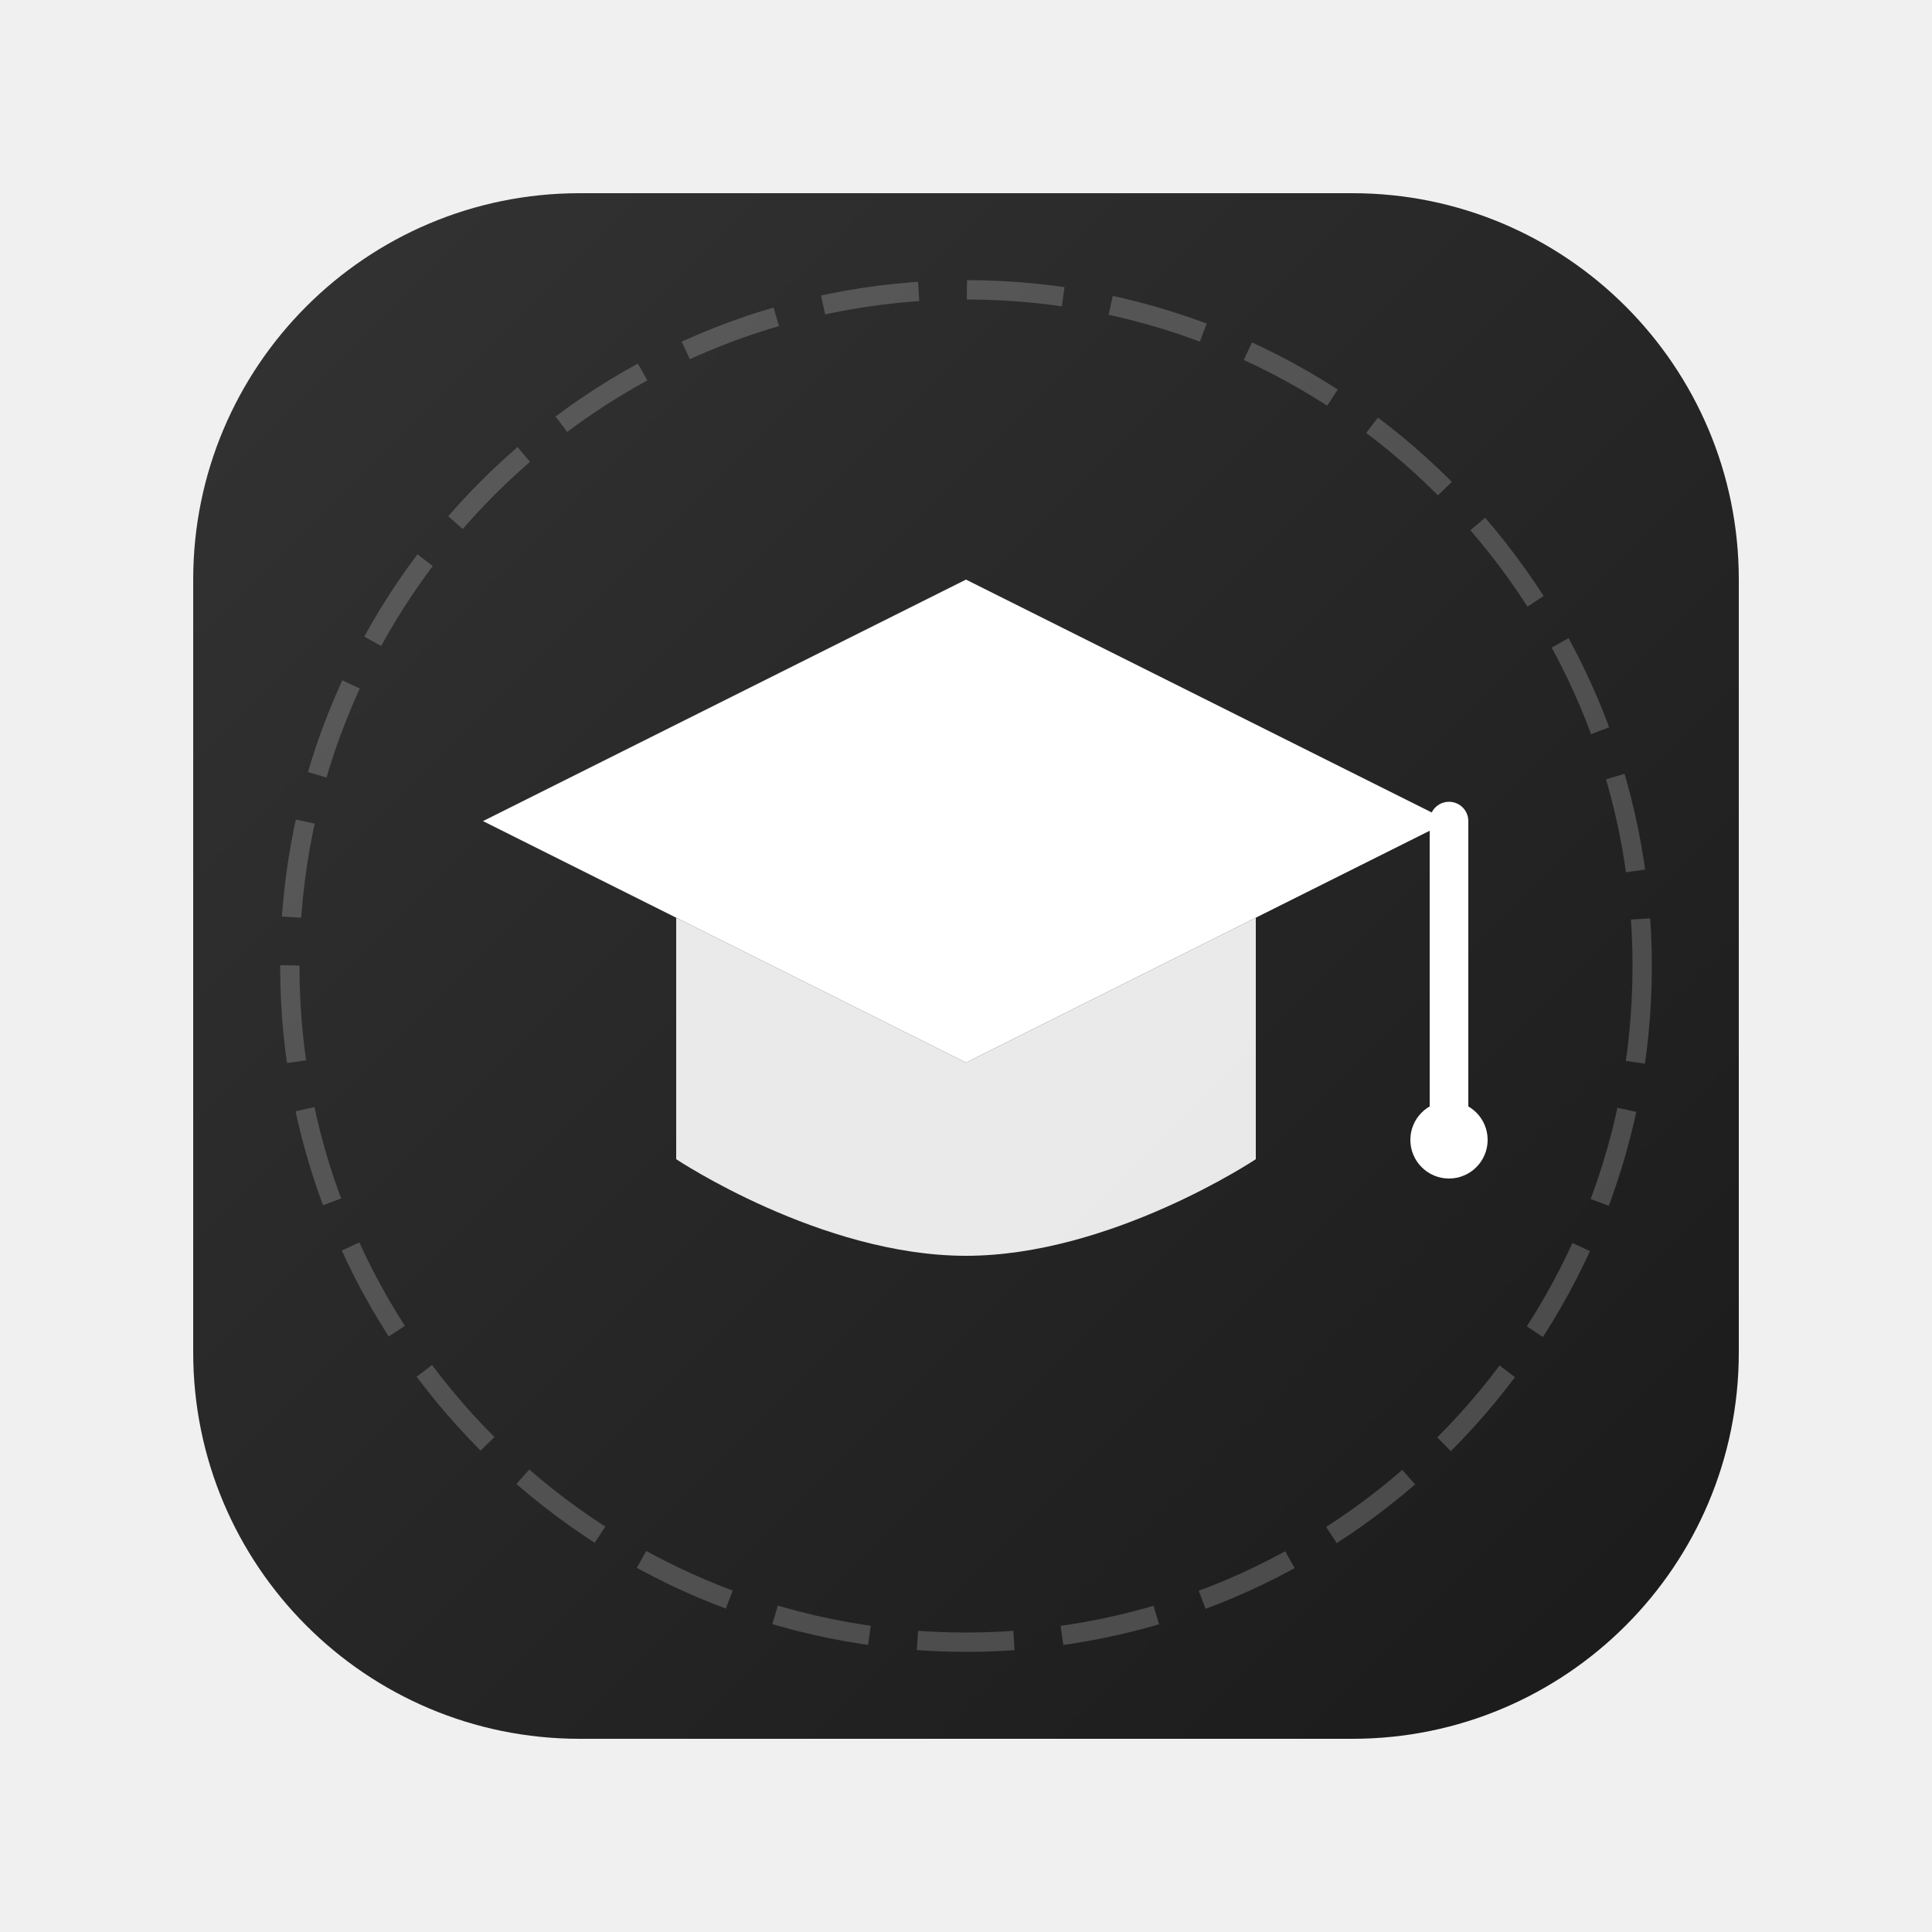
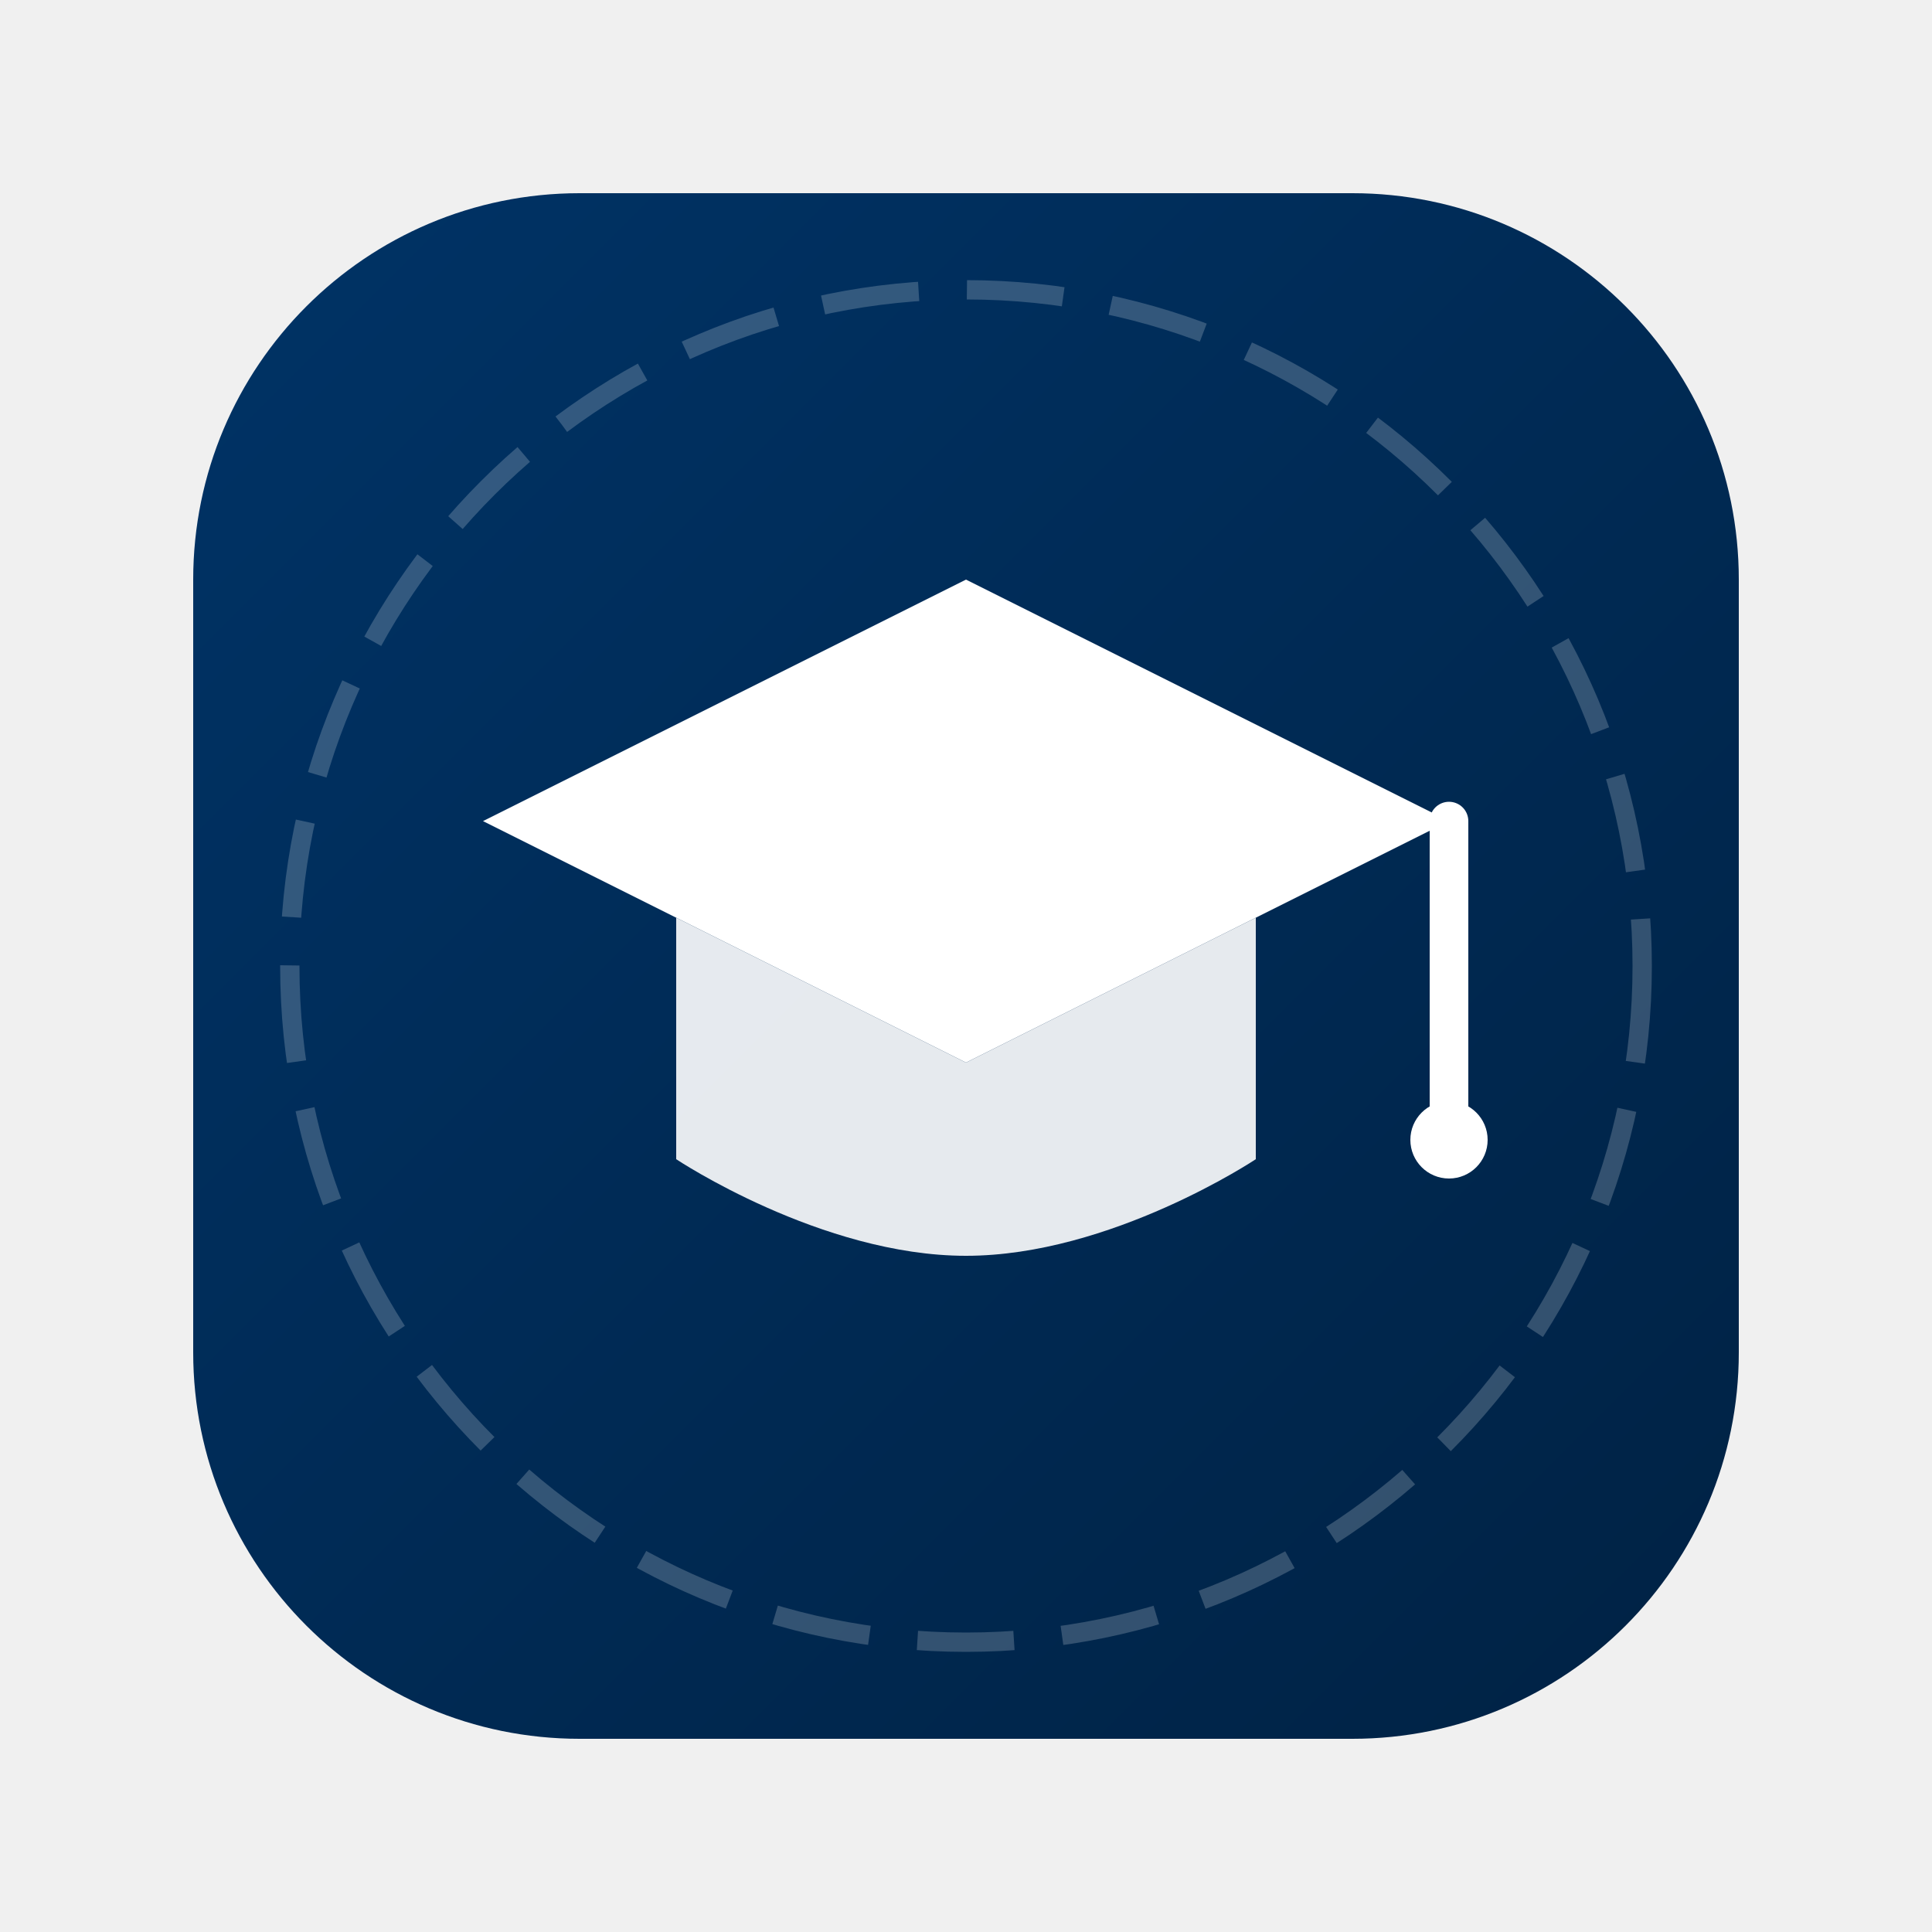
<svg xmlns="http://www.w3.org/2000/svg" viewBox="0 0 200 200">
  <defs>
    <linearGradient id="grad1" x1="0%" y1="0%" x2="100%" y2="100%">
-       <stop offset="0%" style="stop-color:#333333;stop-opacity:1" />
-       <stop offset="100%" style="stop-color:#1a1a1a;stop-opacity:1" />
+       <stop offset="0%" style="stop-color:#003366;stop-opacity:1" />
+       <stop offset="100%" style="stop-color:#002244;stop-opacity:1" />
    </linearGradient>
  </defs>
  <rect x="20" y="20" width="160" height="160" rx="40" fill="url(#grad1)" />
  <path d="M100 60 L150 85 L100 110 L50 85 Z" fill="white" />
  <path d="M70 95 V120 C70 120 85 130 100 130 C115 130 130 120 130 120 V95 L100 110 Z" fill="white" opacity="0.9" />
  <path d="M150 85 V115" stroke="white" stroke-width="4" stroke-linecap="round" />
  <circle cx="150" cy="118" r="4" fill="white" />
  <circle cx="100" cy="100" r="70" fill="none" stroke="white" stroke-width="2" stroke-dasharray="10 5" opacity="0.2" />
</svg>
